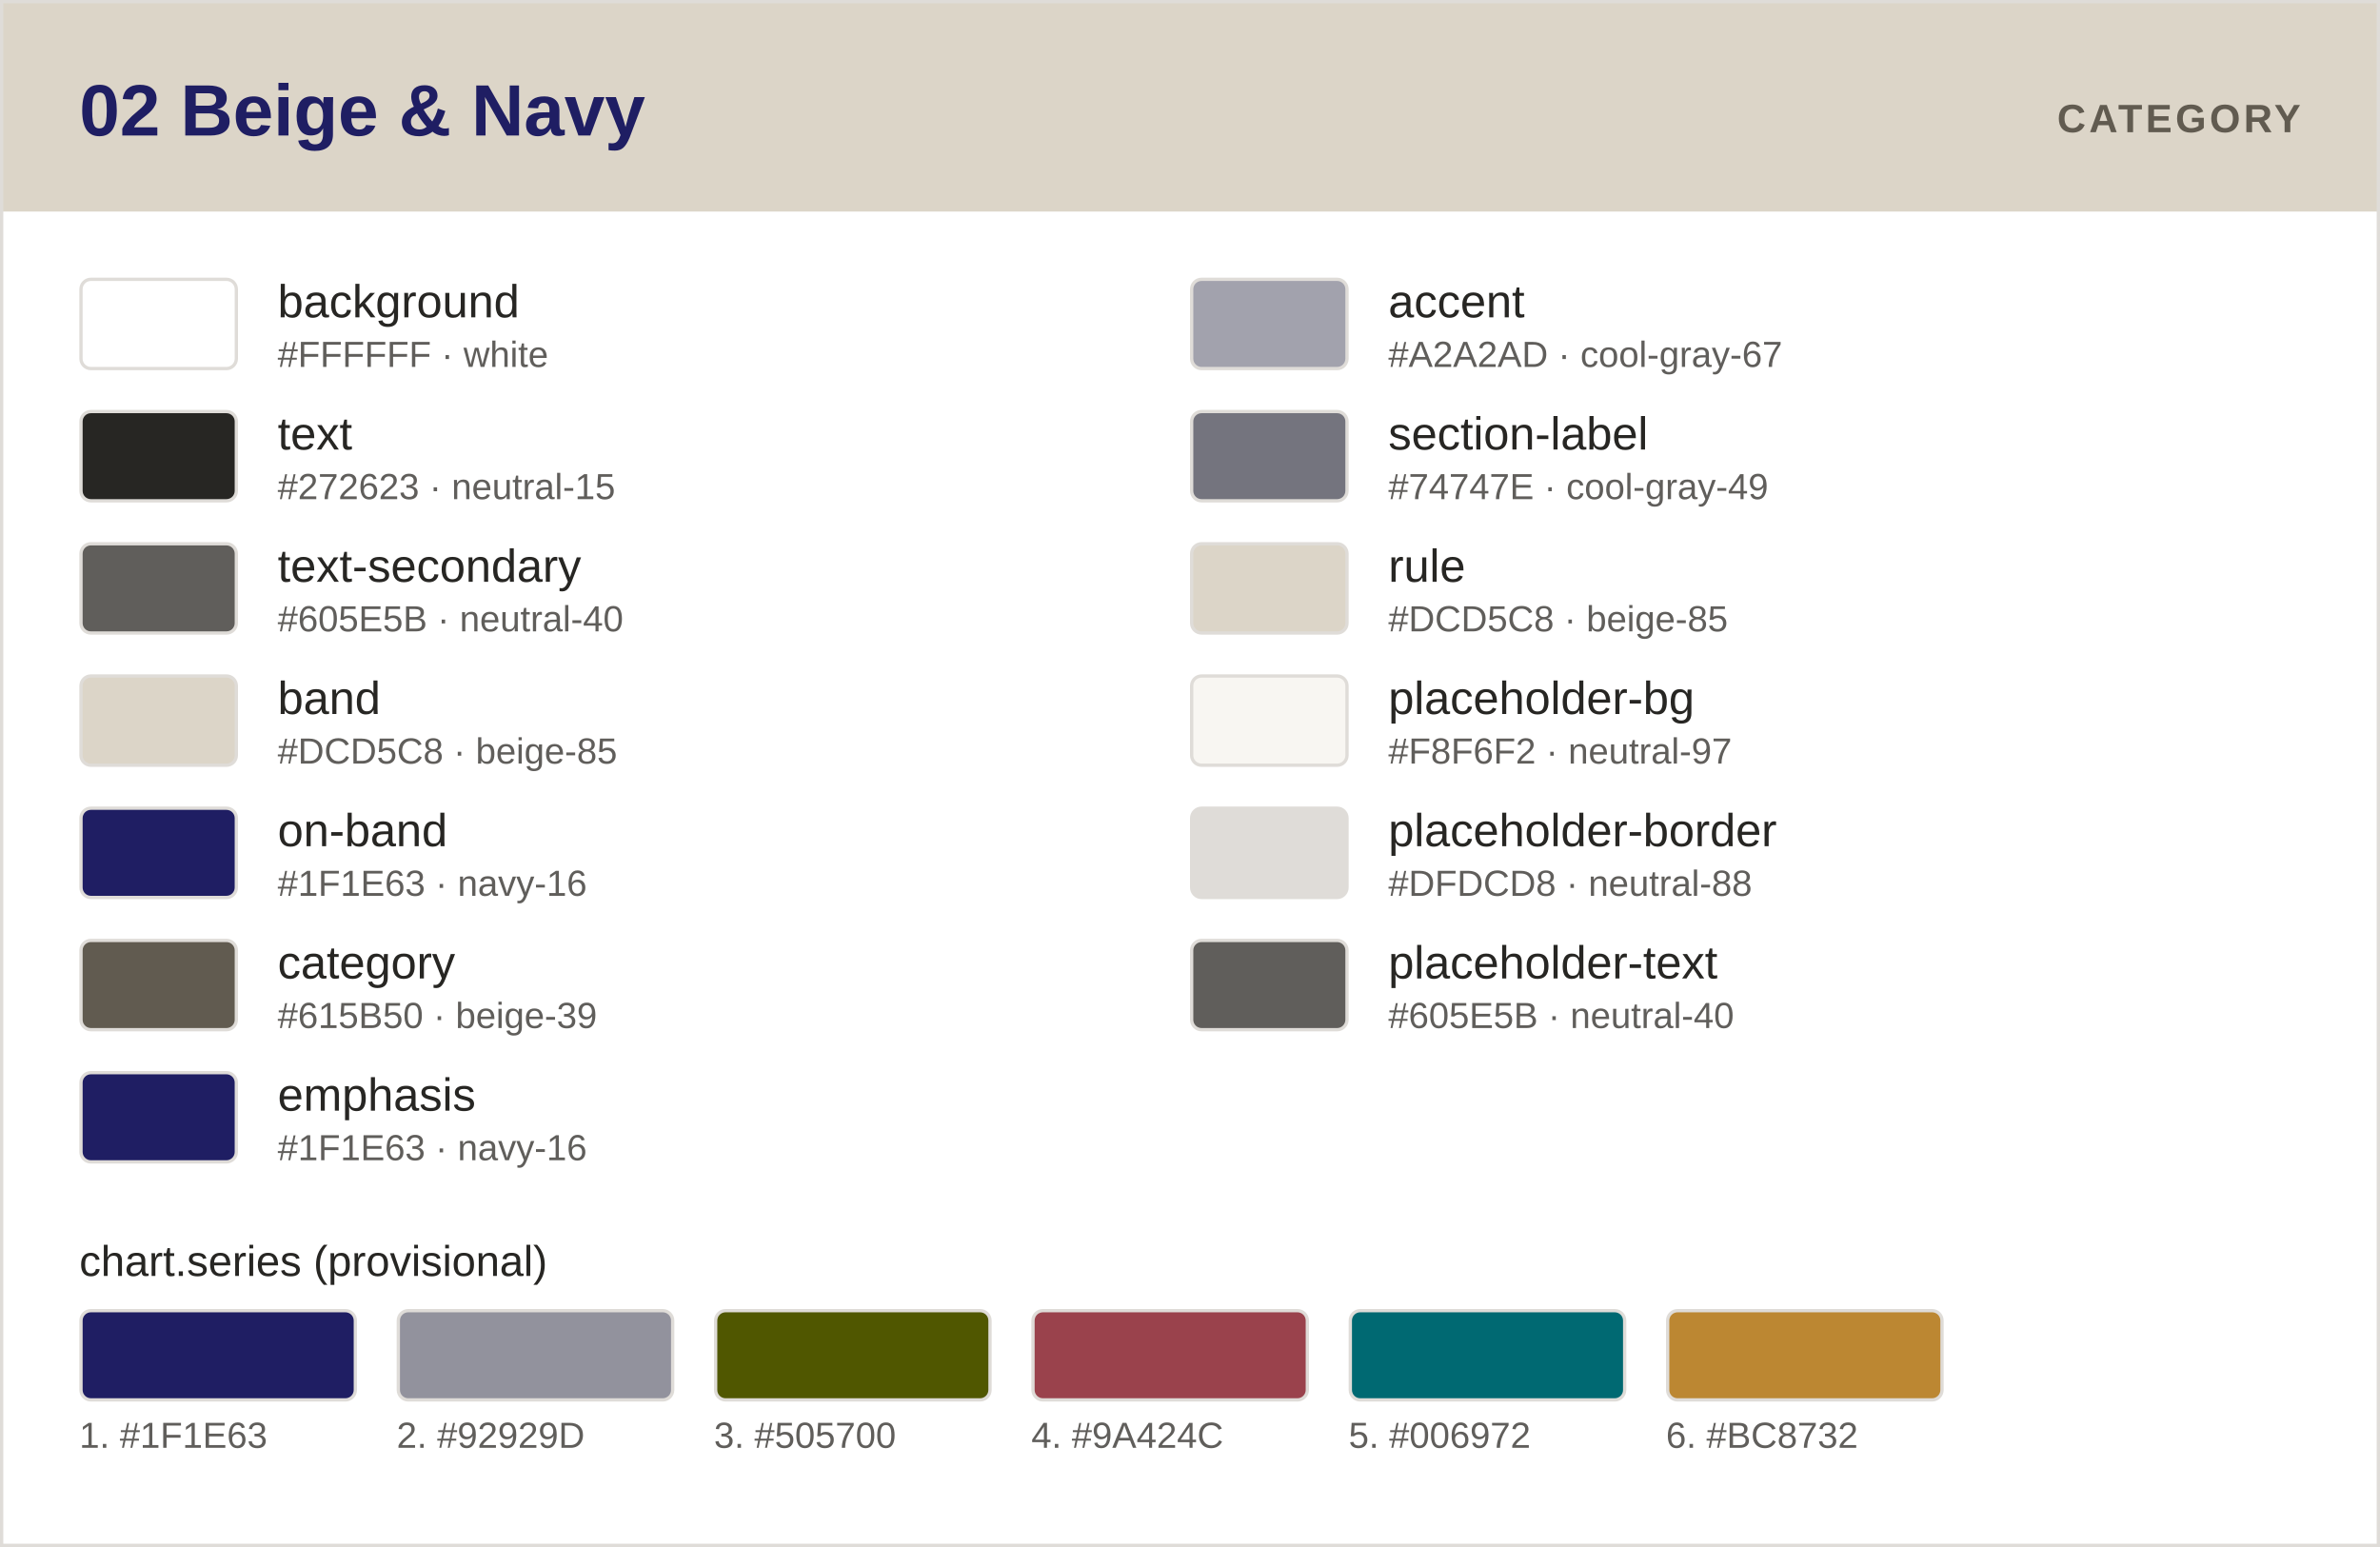
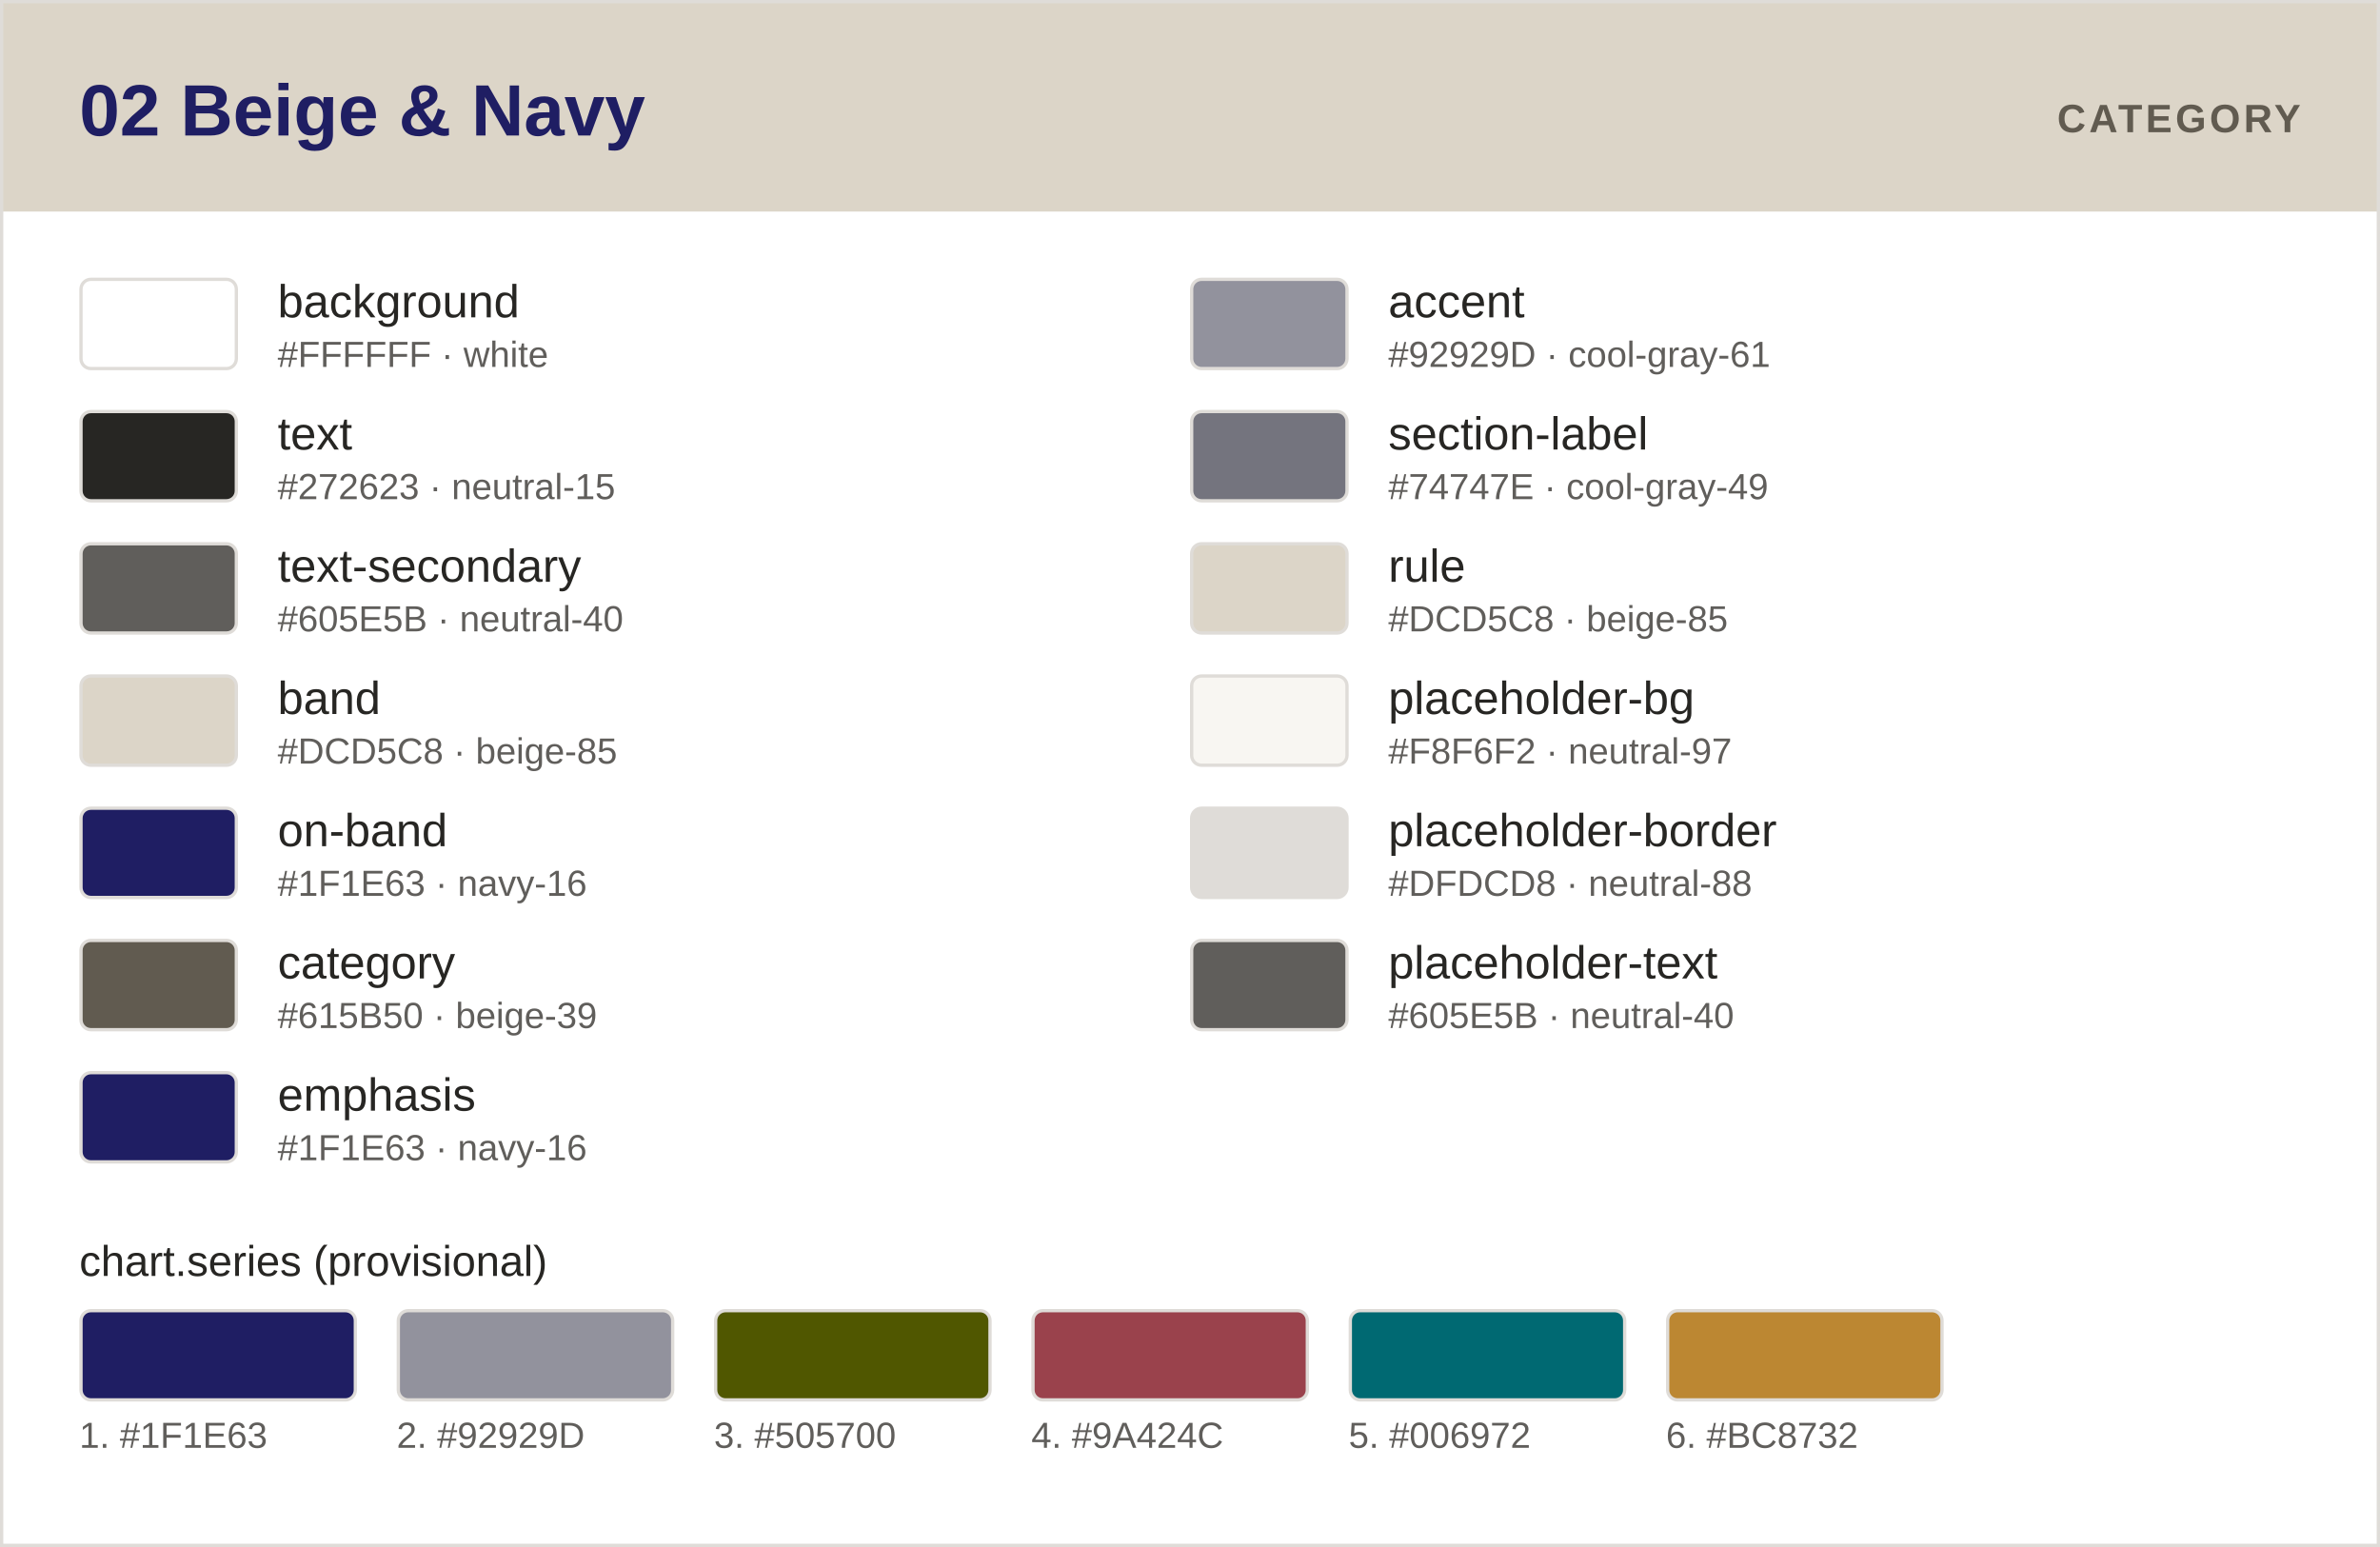
<svg xmlns="http://www.w3.org/2000/svg" width="720" height="468" viewBox="0 0 720 468" font-family="Arial, Helvetica, sans-serif" role="img">
  <rect width="720" height="468" fill="#FFFFFF" />
  <rect width="720" height="64" fill="#DCD5C8" />
  <text x="24" y="41" font-size="22" fill="#1F1E63" font-weight="bold">02  Beige &amp; Navy</text>
  <text x="696" y="40" font-size="12" fill="#615B50" font-weight="bold" text-anchor="end" letter-spacing="1">CATEGORY</text>
  <rect x="24.5" y="84.5" width="47" height="27" rx="3" fill="#FFFFFF" stroke="#DFDCD8" />
  <text x="84" y="96" font-size="14" fill="#272623">background</text>
  <text x="84" y="111" font-size="11" fill="#605E5B">#FFFFFF · white</text>
  <rect x="24.5" y="124.5" width="47" height="27" rx="3" fill="#272623" stroke="#DFDCD8" />
  <text x="84" y="136" font-size="14" fill="#272623">text</text>
  <text x="84" y="151" font-size="11" fill="#605E5B">#272623 · neutral-15</text>
  <rect x="24.5" y="164.5" width="47" height="27" rx="3" fill="#605E5B" stroke="#DFDCD8" />
  <text x="84" y="176" font-size="14" fill="#272623">text-secondary</text>
  <text x="84" y="191" font-size="11" fill="#605E5B">#605E5B · neutral-40</text>
  <rect x="24.5" y="204.5" width="47" height="27" rx="3" fill="#DCD5C8" stroke="#DFDCD8" />
  <text x="84" y="216" font-size="14" fill="#272623">band</text>
  <text x="84" y="231" font-size="11" fill="#605E5B">#DCD5C8 · beige-85</text>
  <rect x="24.5" y="244.5" width="47" height="27" rx="3" fill="#1F1E63" stroke="#DFDCD8" />
  <text x="84" y="256" font-size="14" fill="#272623">on-band</text>
  <text x="84" y="271" font-size="11" fill="#605E5B">#1F1E63 · navy-16</text>
  <rect x="24.5" y="284.5" width="47" height="27" rx="3" fill="#615B50" stroke="#DFDCD8" />
  <text x="84" y="296" font-size="14" fill="#272623">category</text>
  <text x="84" y="311" font-size="11" fill="#605E5B">#615B50 · beige-39</text>
  <rect x="24.5" y="324.5" width="47" height="27" rx="3" fill="#1F1E63" stroke="#DFDCD8" />
  <text x="84" y="336" font-size="14" fill="#272623">emphasis</text>
  <text x="84" y="351" font-size="11" fill="#605E5B">#1F1E63 · navy-16</text>
-   <rect x="360.5" y="84.5" width="47" height="27" rx="3" fill="#A2A2AD" stroke="#DFDCD8" />
+   <rect x="360.5" y="84.5" width="47" height="27" rx="3" fill="#92929D" stroke="#DFDCD8" />
  <text x="420" y="96" font-size="14" fill="#272623">accent</text>
-   <text x="420" y="111" font-size="11" fill="#605E5B">#A2A2AD · cool-gray-67</text>
+   <text x="420" y="111" font-size="11" fill="#605E5B">#92929D · cool-gray-61</text>
  <rect x="360.5" y="124.5" width="47" height="27" rx="3" fill="#74747E" stroke="#DFDCD8" />
  <text x="420" y="136" font-size="14" fill="#272623">section-label</text>
  <text x="420" y="151" font-size="11" fill="#605E5B">#74747E · cool-gray-49</text>
  <rect x="360.5" y="164.5" width="47" height="27" rx="3" fill="#DCD5C8" stroke="#DFDCD8" />
  <text x="420" y="176" font-size="14" fill="#272623">rule</text>
  <text x="420" y="191" font-size="11" fill="#605E5B">#DCD5C8 · beige-85</text>
  <rect x="360.5" y="204.5" width="47" height="27" rx="3" fill="#F8F6F2" stroke="#DFDCD8" />
  <text x="420" y="216" font-size="14" fill="#272623">placeholder-bg</text>
  <text x="420" y="231" font-size="11" fill="#605E5B">#F8F6F2 · neutral-97</text>
  <rect x="360.5" y="244.5" width="47" height="27" rx="3" fill="#DFDCD8" stroke="#DFDCD8" />
  <text x="420" y="256" font-size="14" fill="#272623">placeholder-border</text>
  <text x="420" y="271" font-size="11" fill="#605E5B">#DFDCD8 · neutral-88</text>
  <rect x="360.5" y="284.5" width="47" height="27" rx="3" fill="#605E5B" stroke="#DFDCD8" />
  <text x="420" y="296" font-size="14" fill="#272623">placeholder-text</text>
  <text x="420" y="311" font-size="11" fill="#605E5B">#605E5B · neutral-40</text>
  <text x="24" y="386" font-size="13" fill="#272623">chart.series (provisional)</text>
  <rect x="24.5" y="396.5" width="83" height="27" rx="3" fill="#1F1E63" stroke="#DFDCD8" />
  <text x="24" y="438" font-size="11" fill="#605E5B">1. #1F1E63</text>
  <rect x="120.5" y="396.5" width="83" height="27" rx="3" fill="#92929D" stroke="#DFDCD8" />
  <text x="120" y="438" font-size="11" fill="#605E5B">2. #92929D</text>
  <rect x="216.5" y="396.5" width="83" height="27" rx="3" fill="#505700" stroke="#DFDCD8" />
  <text x="216" y="438" font-size="11" fill="#605E5B">3. #505700</text>
  <rect x="312.5" y="396.5" width="83" height="27" rx="3" fill="#9A424C" stroke="#DFDCD8" />
  <text x="312" y="438" font-size="11" fill="#605E5B">4. #9A424C</text>
  <rect x="408.5" y="396.5" width="83" height="27" rx="3" fill="#006972" stroke="#DFDCD8" />
  <text x="408" y="438" font-size="11" fill="#605E5B">5. #006972</text>
  <rect x="504.5" y="396.5" width="83" height="27" rx="3" fill="#BC8732" stroke="#DFDCD8" />
  <text x="504" y="438" font-size="11" fill="#605E5B">6. #BC8732</text>
  <rect x="0.5" y="0.5" width="719" height="467" fill="none" stroke="#DFDCD8" />
</svg>
